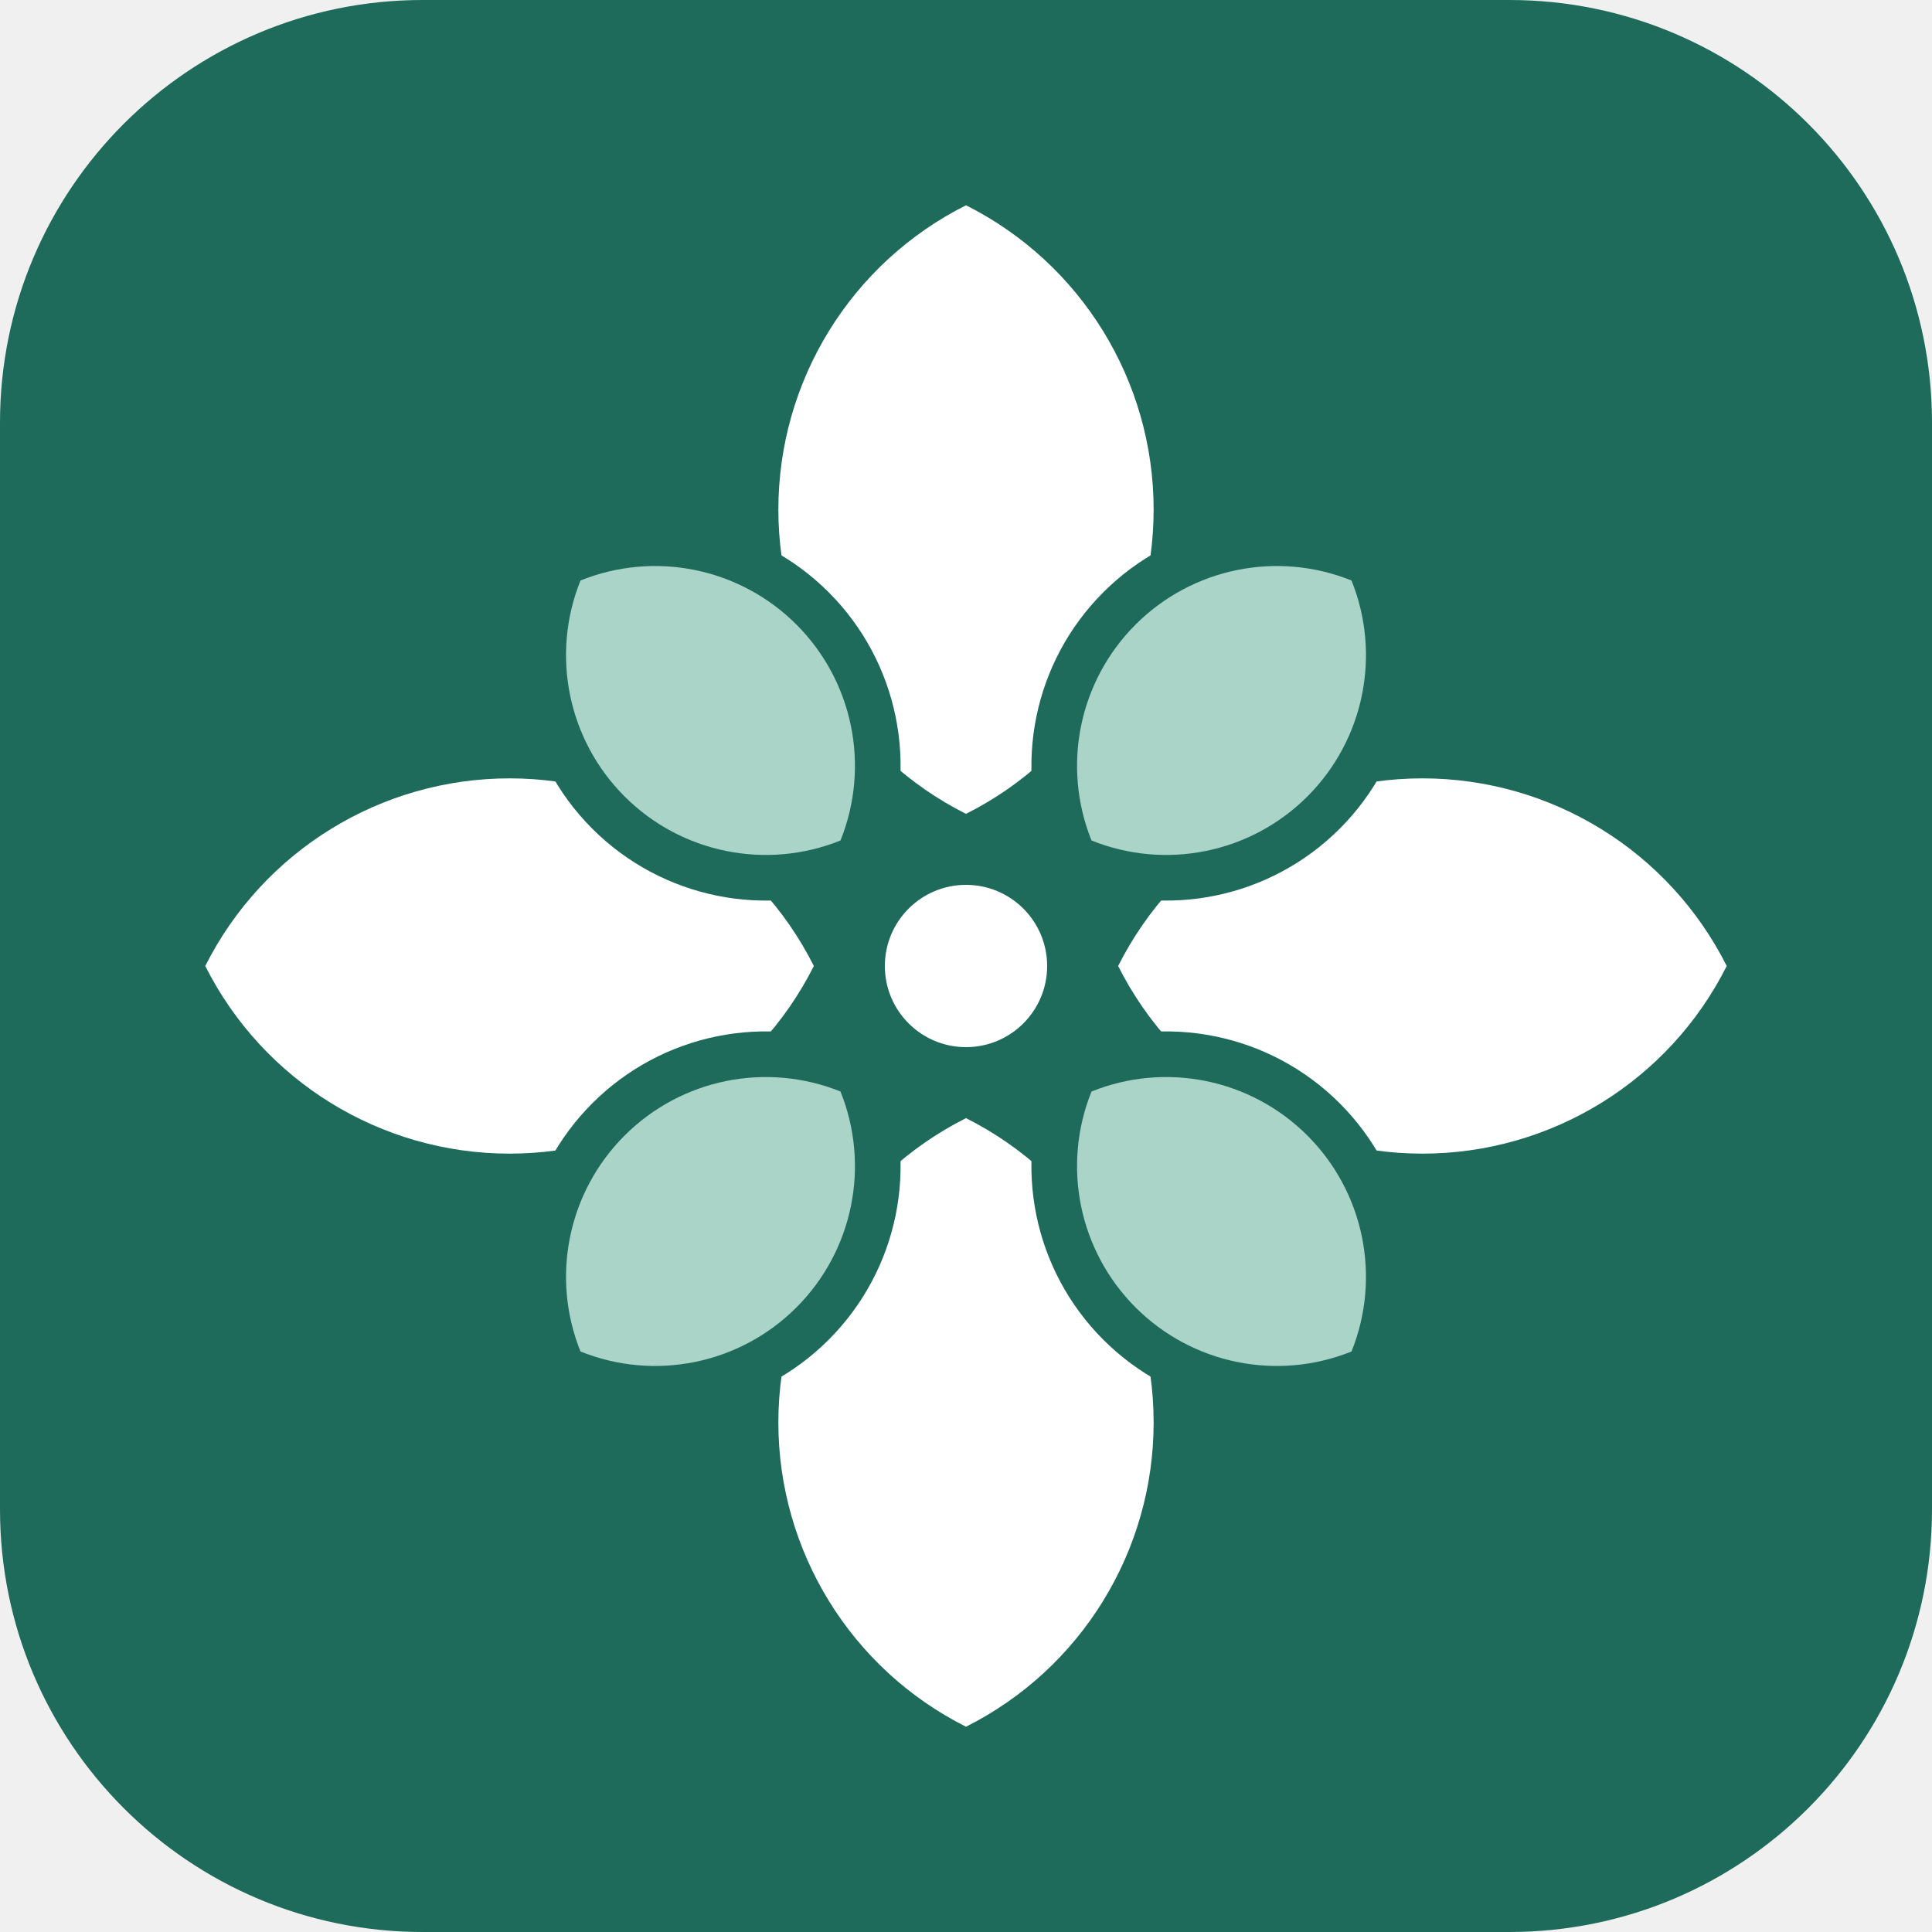
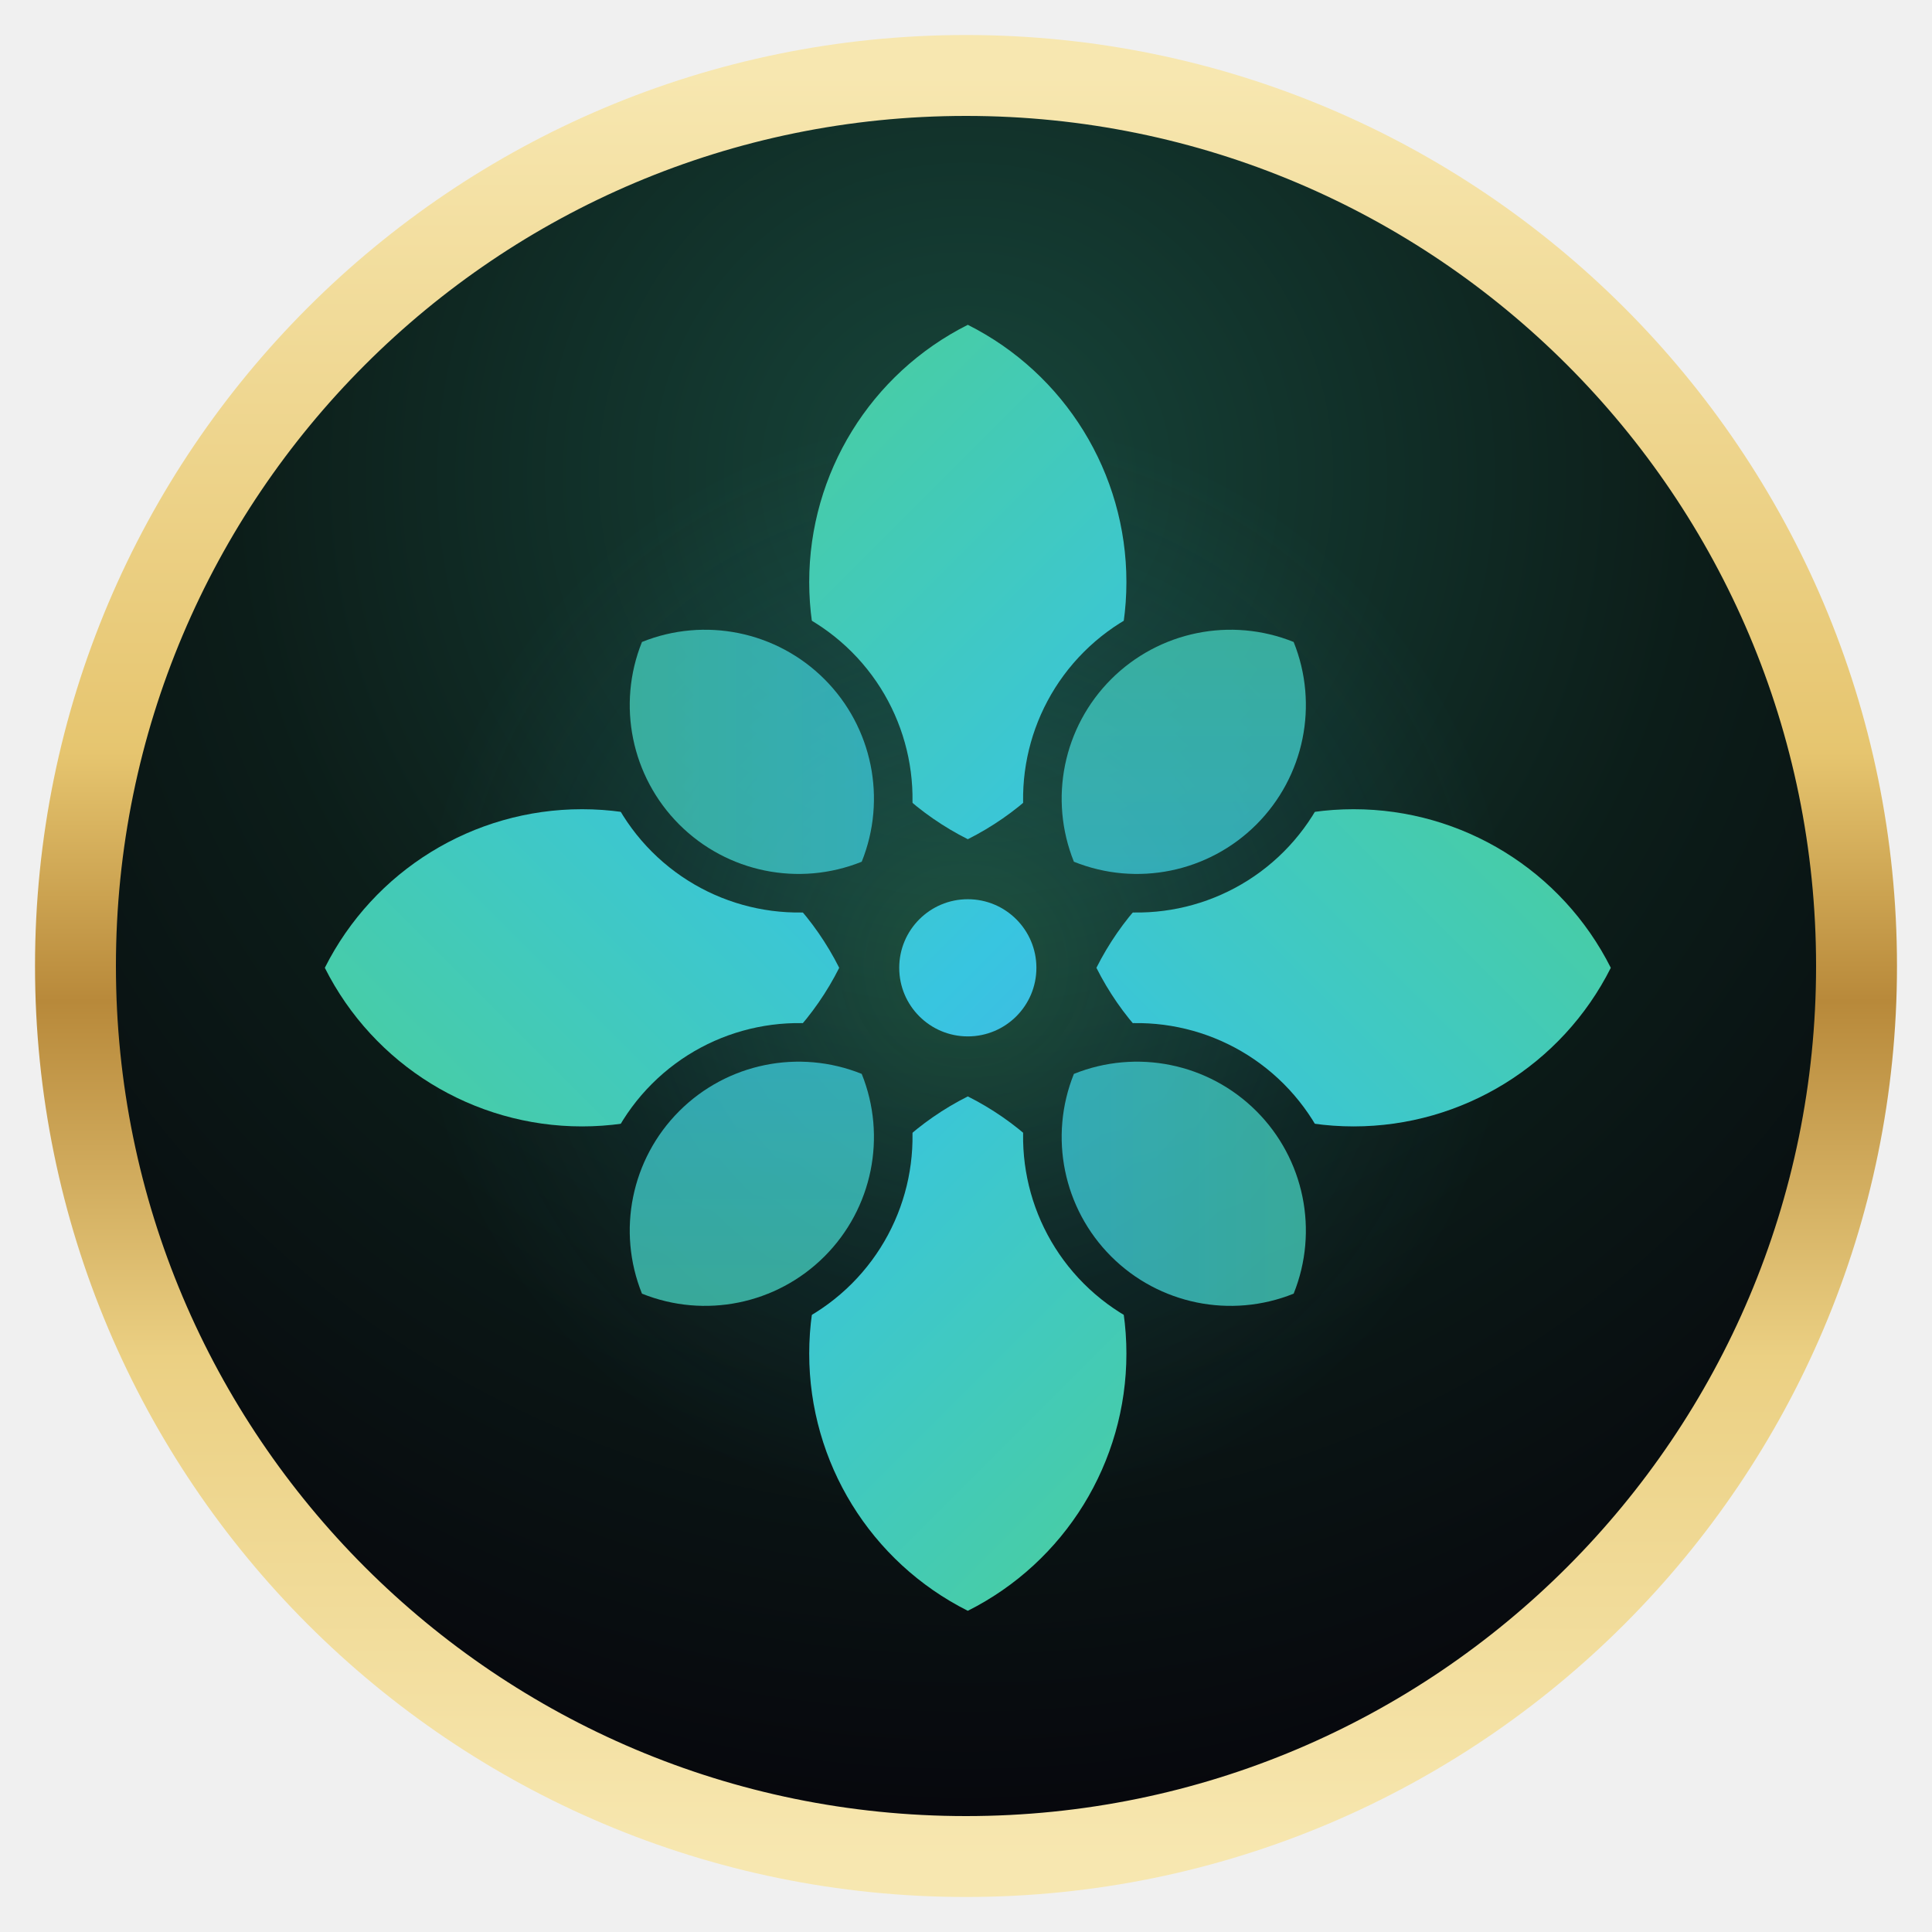
- <svg xmlns="http://www.w3.org/2000/svg" viewBox="0 0 64.0 64.0" role="img" aria-label="Synthetic Practitioner">
-   <rect width="64" height="64" rx="14" fill="#1e6b5c" />
-   <g transform="translate(5.12 5.12) scale(0.84)">
-     <mask id="f" maskUnits="userSpaceOnUse" x="0" y="0" width="64" height="64">
+ <svg xmlns="http://www.w3.org/2000/svg" viewBox="0 0 64 64" role="img" aria-label="Synthetic Practitioner">
+   <defs>
+     <linearGradient id="fvgold" gradientUnits="userSpaceOnUse" x1="0" y1="2.5" x2="0" y2="61.5">
+       <stop offset="0%" stop-color="#F7E7B0" />
+       <stop offset="38%" stop-color="#E6C56F" />
+       <stop offset="52%" stop-color="#B8893A" />
+       <stop offset="72%" stop-color="#EBD083" />
+       <stop offset="100%" stop-color="#F7E7B0" />
+     </linearGradient>
+     <radialGradient id="fvdisc" gradientUnits="userSpaceOnUse" cx="32" cy="15.77" r="44.25">
+       <stop offset="0%" stop-color="#17463b" />
+       <stop offset="55%" stop-color="#0c1d19" />
+       <stop offset="100%" stop-color="#07080D" />
+     </radialGradient>
+     <radialGradient id="fvhalo" gradientUnits="userSpaceOnUse" cx="32" cy="32" r="18.29">
+       <stop offset="0%" stop-color="#4FD08A" stop-opacity="0.22" />
+       <stop offset="60%" stop-color="#38C5E0" stop-opacity="0.07" />
+       <stop offset="100%" stop-color="#38C5E0" stop-opacity="0" />
+     </radialGradient>
+   </defs>
+   <circle cx="32" cy="32" r="29.9" fill="url(#fvdisc)" />
+   <circle cx="32" cy="32" r="18.29" fill="url(#fvhalo)" />
+   <circle cx="32" cy="32" r="29.5" fill="none" stroke="url(#fvgold)" stroke-width="2.68" />
+   <g transform="translate(9.34 9.34) scale(0.71)">
+     <linearGradient id="fvaurora" gradientUnits="userSpaceOnUse" x1="8" y1="8" x2="56" y2="56">
+       <stop offset="0%" stop-color="#4FD08A" />
+       <stop offset="50%" stop-color="#38C5E0" />
+       <stop offset="100%" stop-color="#5B8DEF" />
+     </linearGradient>
+     <mask id="fvcut" maskUnits="userSpaceOnUse" x="0" y="0" width="64" height="64">
      <rect width="64" height="64" fill="#fff" />
-       <path d="M32 25.00 A7.88 7.88 0 0 1 32 10.50 A7.88 7.88 0 0 1 32 25.00Z" fill="#000" stroke="#000" stroke-width="3.6" transform="rotate(45 32 32)" />
-       <path d="M32 25.00 A7.88 7.88 0 0 1 32 10.50 A7.88 7.88 0 0 1 32 25.00Z" fill="#000" stroke="#000" stroke-width="3.6" transform="rotate(135 32 32)" />
-       <path d="M32 25.00 A7.88 7.88 0 0 1 32 10.50 A7.88 7.88 0 0 1 32 25.00Z" fill="#000" stroke="#000" stroke-width="3.6" transform="rotate(225 32 32)" />
-       <path d="M32 25.00 A7.88 7.88 0 0 1 32 10.50 A7.88 7.88 0 0 1 32 25.00Z" fill="#000" stroke="#000" stroke-width="3.6" transform="rotate(315 32 32)" />
+       <path d="M32 25 A7.88 7.88 0 0 1 32 10.5 A7.88 7.88 0 0 1 32 25Z" fill="#000" stroke="#000" stroke-width="3.6" transform="rotate(45 32 32)" />
+       <path d="M32 25 A7.88 7.88 0 0 1 32 10.5 A7.88 7.88 0 0 1 32 25Z" fill="#000" stroke="#000" stroke-width="3.6" transform="rotate(135 32 32)" />
+       <path d="M32 25 A7.88 7.88 0 0 1 32 10.5 A7.88 7.88 0 0 1 32 25Z" fill="#000" stroke="#000" stroke-width="3.6" transform="rotate(225 32 32)" />
+       <path d="M32 25 A7.88 7.88 0 0 1 32 10.5 A7.88 7.88 0 0 1 32 25Z" fill="#000" stroke="#000" stroke-width="3.6" transform="rotate(315 32 32)" />
    </mask>
-     <g mask="url(#f)">
-       <path d="M32 26.00 A13.43 13.43 0 0 1 32 2.00 A13.43 13.43 0 0 1 32 26.00Z" fill="#ffffff" transform="rotate(0 32 32)" />
-       <path d="M32 26.00 A13.43 13.43 0 0 1 32 2.00 A13.43 13.43 0 0 1 32 26.00Z" fill="#ffffff" transform="rotate(90 32 32)" />
-       <path d="M32 26.00 A13.43 13.43 0 0 1 32 2.00 A13.43 13.43 0 0 1 32 26.00Z" fill="#ffffff" transform="rotate(180 32 32)" />
-       <path d="M32 26.00 A13.43 13.43 0 0 1 32 2.00 A13.43 13.43 0 0 1 32 26.00Z" fill="#ffffff" transform="rotate(270 32 32)" />
+     <g mask="url(#fvcut)">
+       <path d="M32 26 A13.43 13.43 0 0 1 32 2 A13.43 13.43 0 0 1 32 26Z" fill="url(#fvaurora)" transform="rotate(0 32 32)" />
+       <path d="M32 26 A13.43 13.43 0 0 1 32 2 A13.43 13.43 0 0 1 32 26Z" fill="url(#fvaurora)" transform="rotate(90 32 32)" />
+       <path d="M32 26 A13.43 13.43 0 0 1 32 2 A13.43 13.43 0 0 1 32 26Z" fill="url(#fvaurora)" transform="rotate(180 32 32)" />
+       <path d="M32 26 A13.43 13.43 0 0 1 32 2 A13.43 13.43 0 0 1 32 26Z" fill="url(#fvaurora)" transform="rotate(270 32 32)" />
    </g>
-     <path d="M32 25.00 A7.88 7.88 0 0 1 32 10.50 A7.88 7.88 0 0 1 32 25.00Z" fill="#a9d4c7" transform="rotate(45 32 32)" />
-     <path d="M32 25.00 A7.88 7.88 0 0 1 32 10.50 A7.88 7.88 0 0 1 32 25.00Z" fill="#a9d4c7" transform="rotate(135 32 32)" />
-     <path d="M32 25.00 A7.88 7.88 0 0 1 32 10.50 A7.88 7.88 0 0 1 32 25.00Z" fill="#a9d4c7" transform="rotate(225 32 32)" />
-     <path d="M32 25.00 A7.88 7.88 0 0 1 32 10.50 A7.88 7.88 0 0 1 32 25.00Z" fill="#a9d4c7" transform="rotate(315 32 32)" />
-     <circle cx="32" cy="32" r="3.2" fill="#ffffff" />
+     <g opacity="0.8">
+       <path d="M32 25 A7.88 7.88 0 0 1 32 10.5 A7.88 7.88 0 0 1 32 25Z" fill="url(#fvaurora)" transform="rotate(45 32 32)" />
+       <path d="M32 25 A7.88 7.88 0 0 1 32 10.5 A7.88 7.88 0 0 1 32 25Z" fill="url(#fvaurora)" transform="rotate(135 32 32)" />
+       <path d="M32 25 A7.88 7.88 0 0 1 32 10.5 A7.88 7.88 0 0 1 32 25Z" fill="url(#fvaurora)" transform="rotate(225 32 32)" />
+       <path d="M32 25 A7.88 7.88 0 0 1 32 10.5 A7.88 7.88 0 0 1 32 25Z" fill="url(#fvaurora)" transform="rotate(315 32 32)" />
+     </g>
+     <circle cx="32" cy="32" r="3.2" fill="url(#fvaurora)" />
  </g>
</svg>
